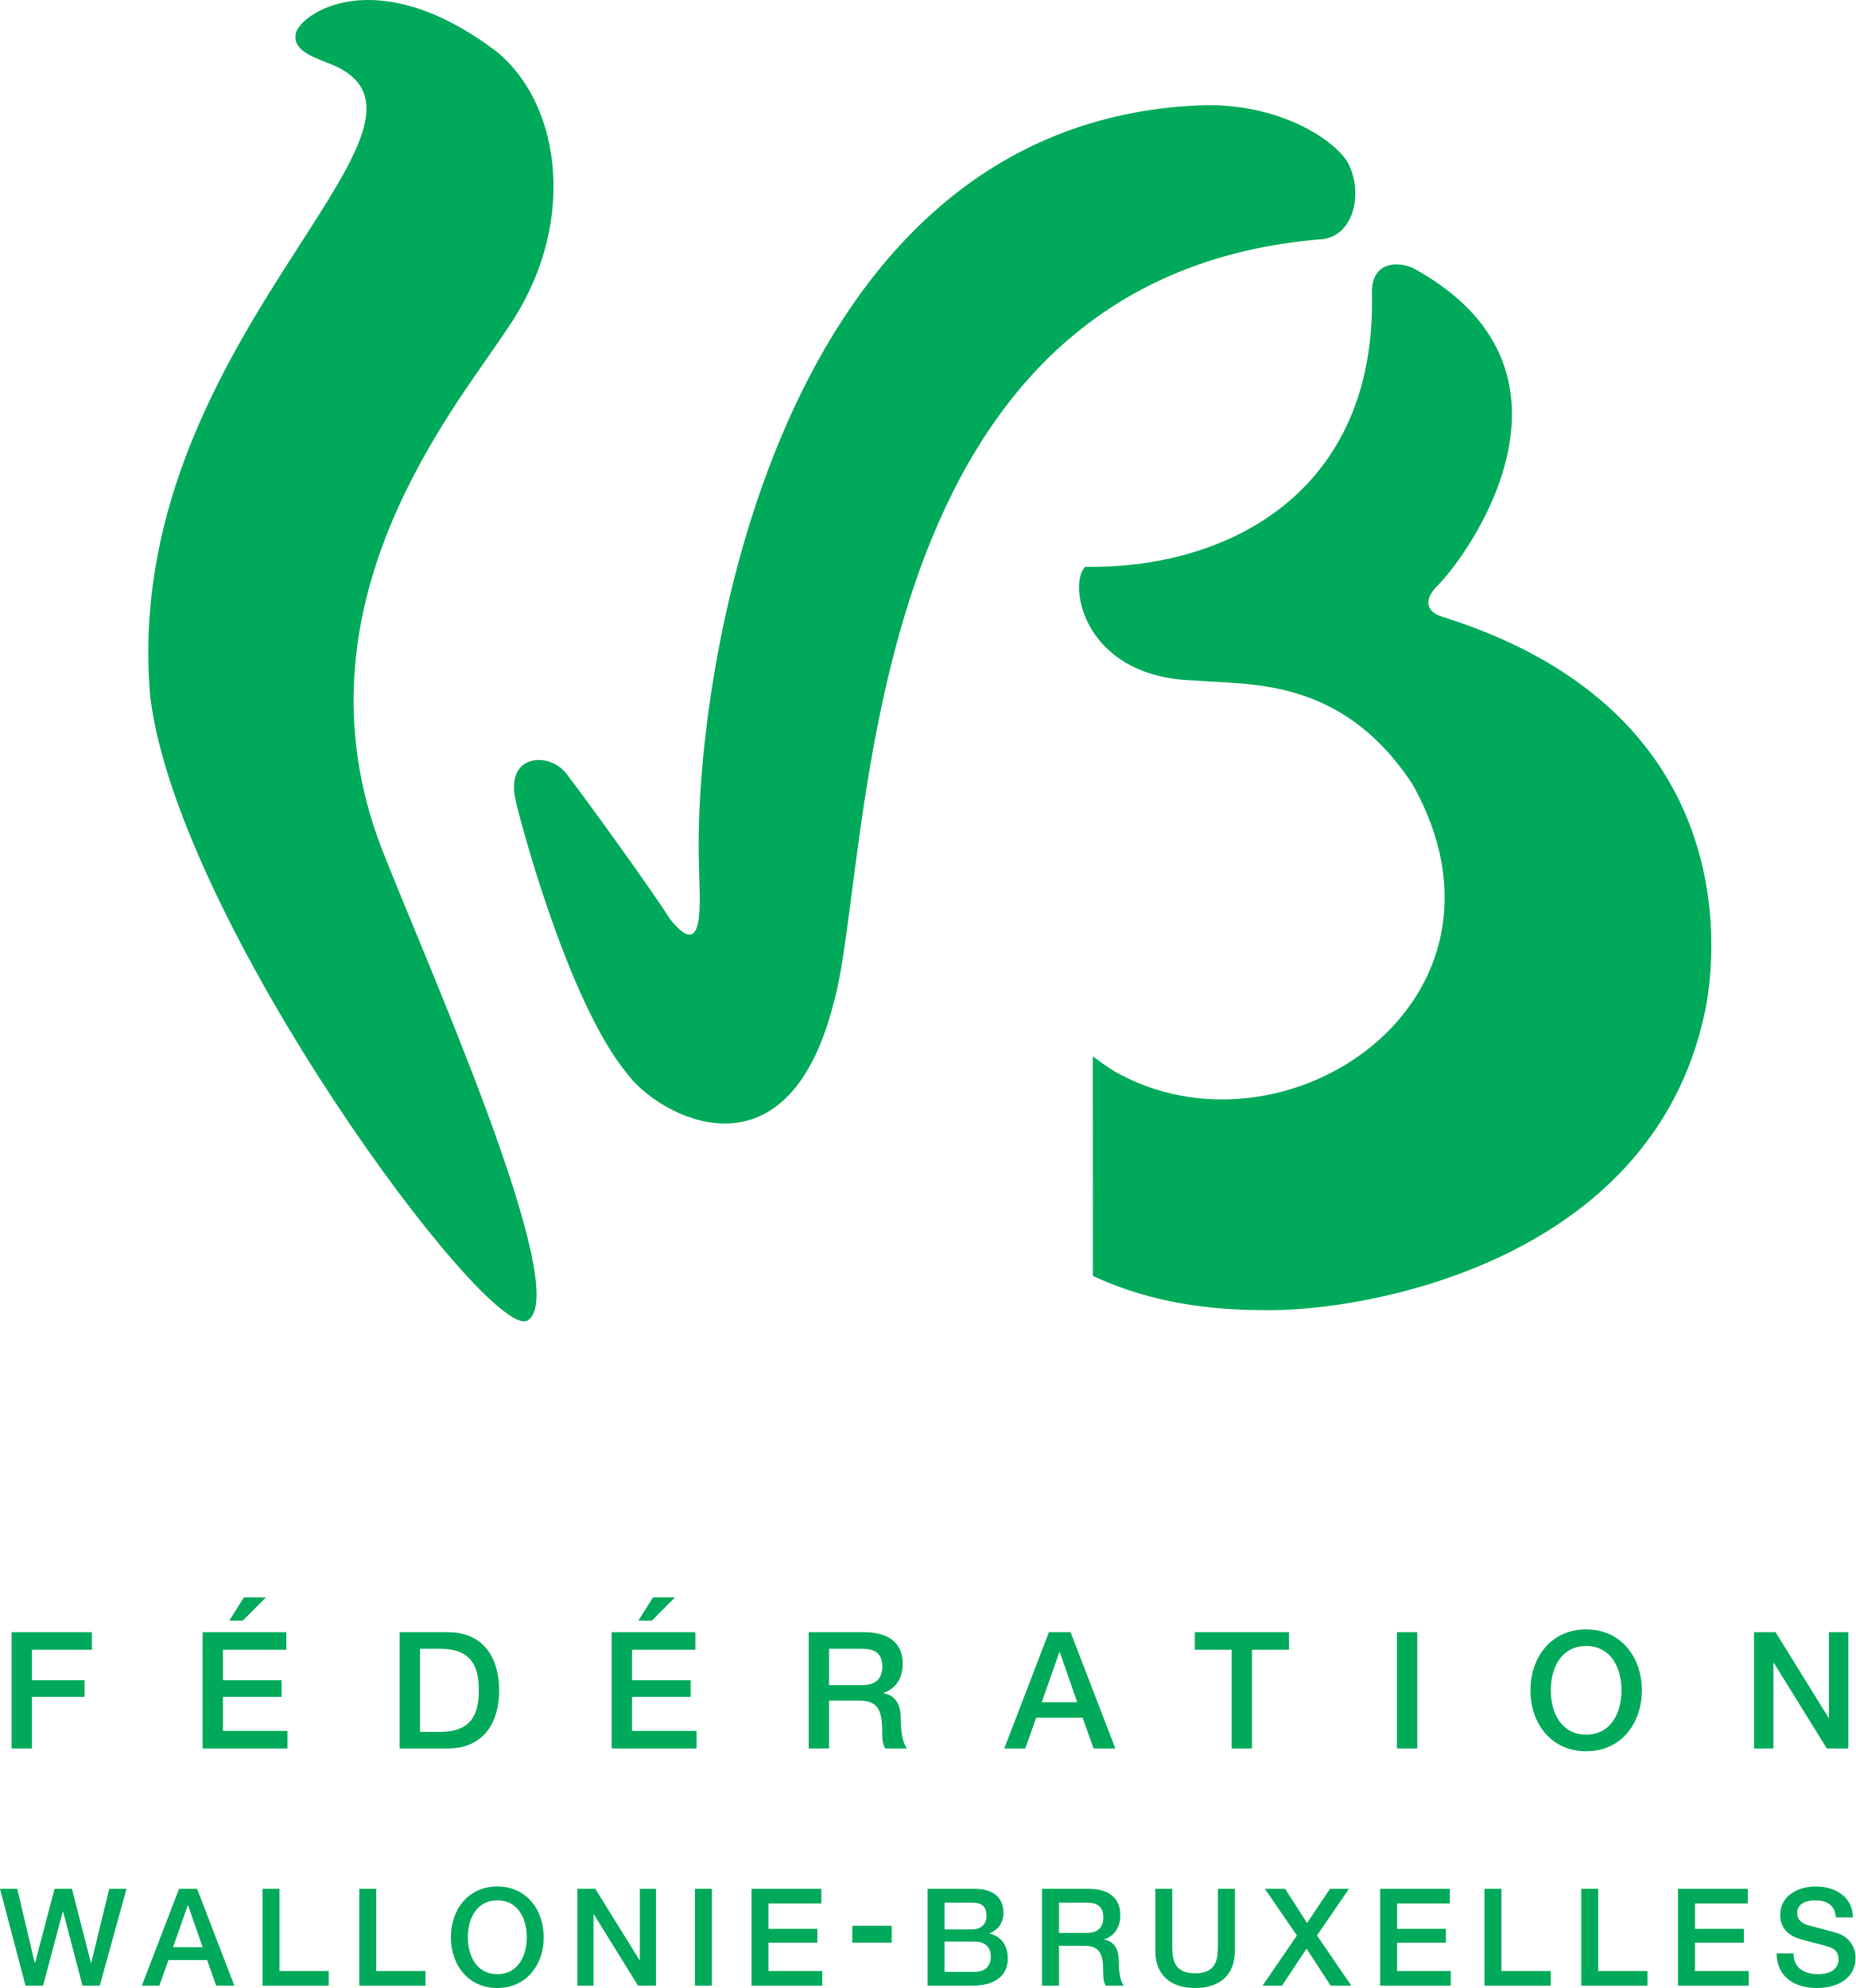
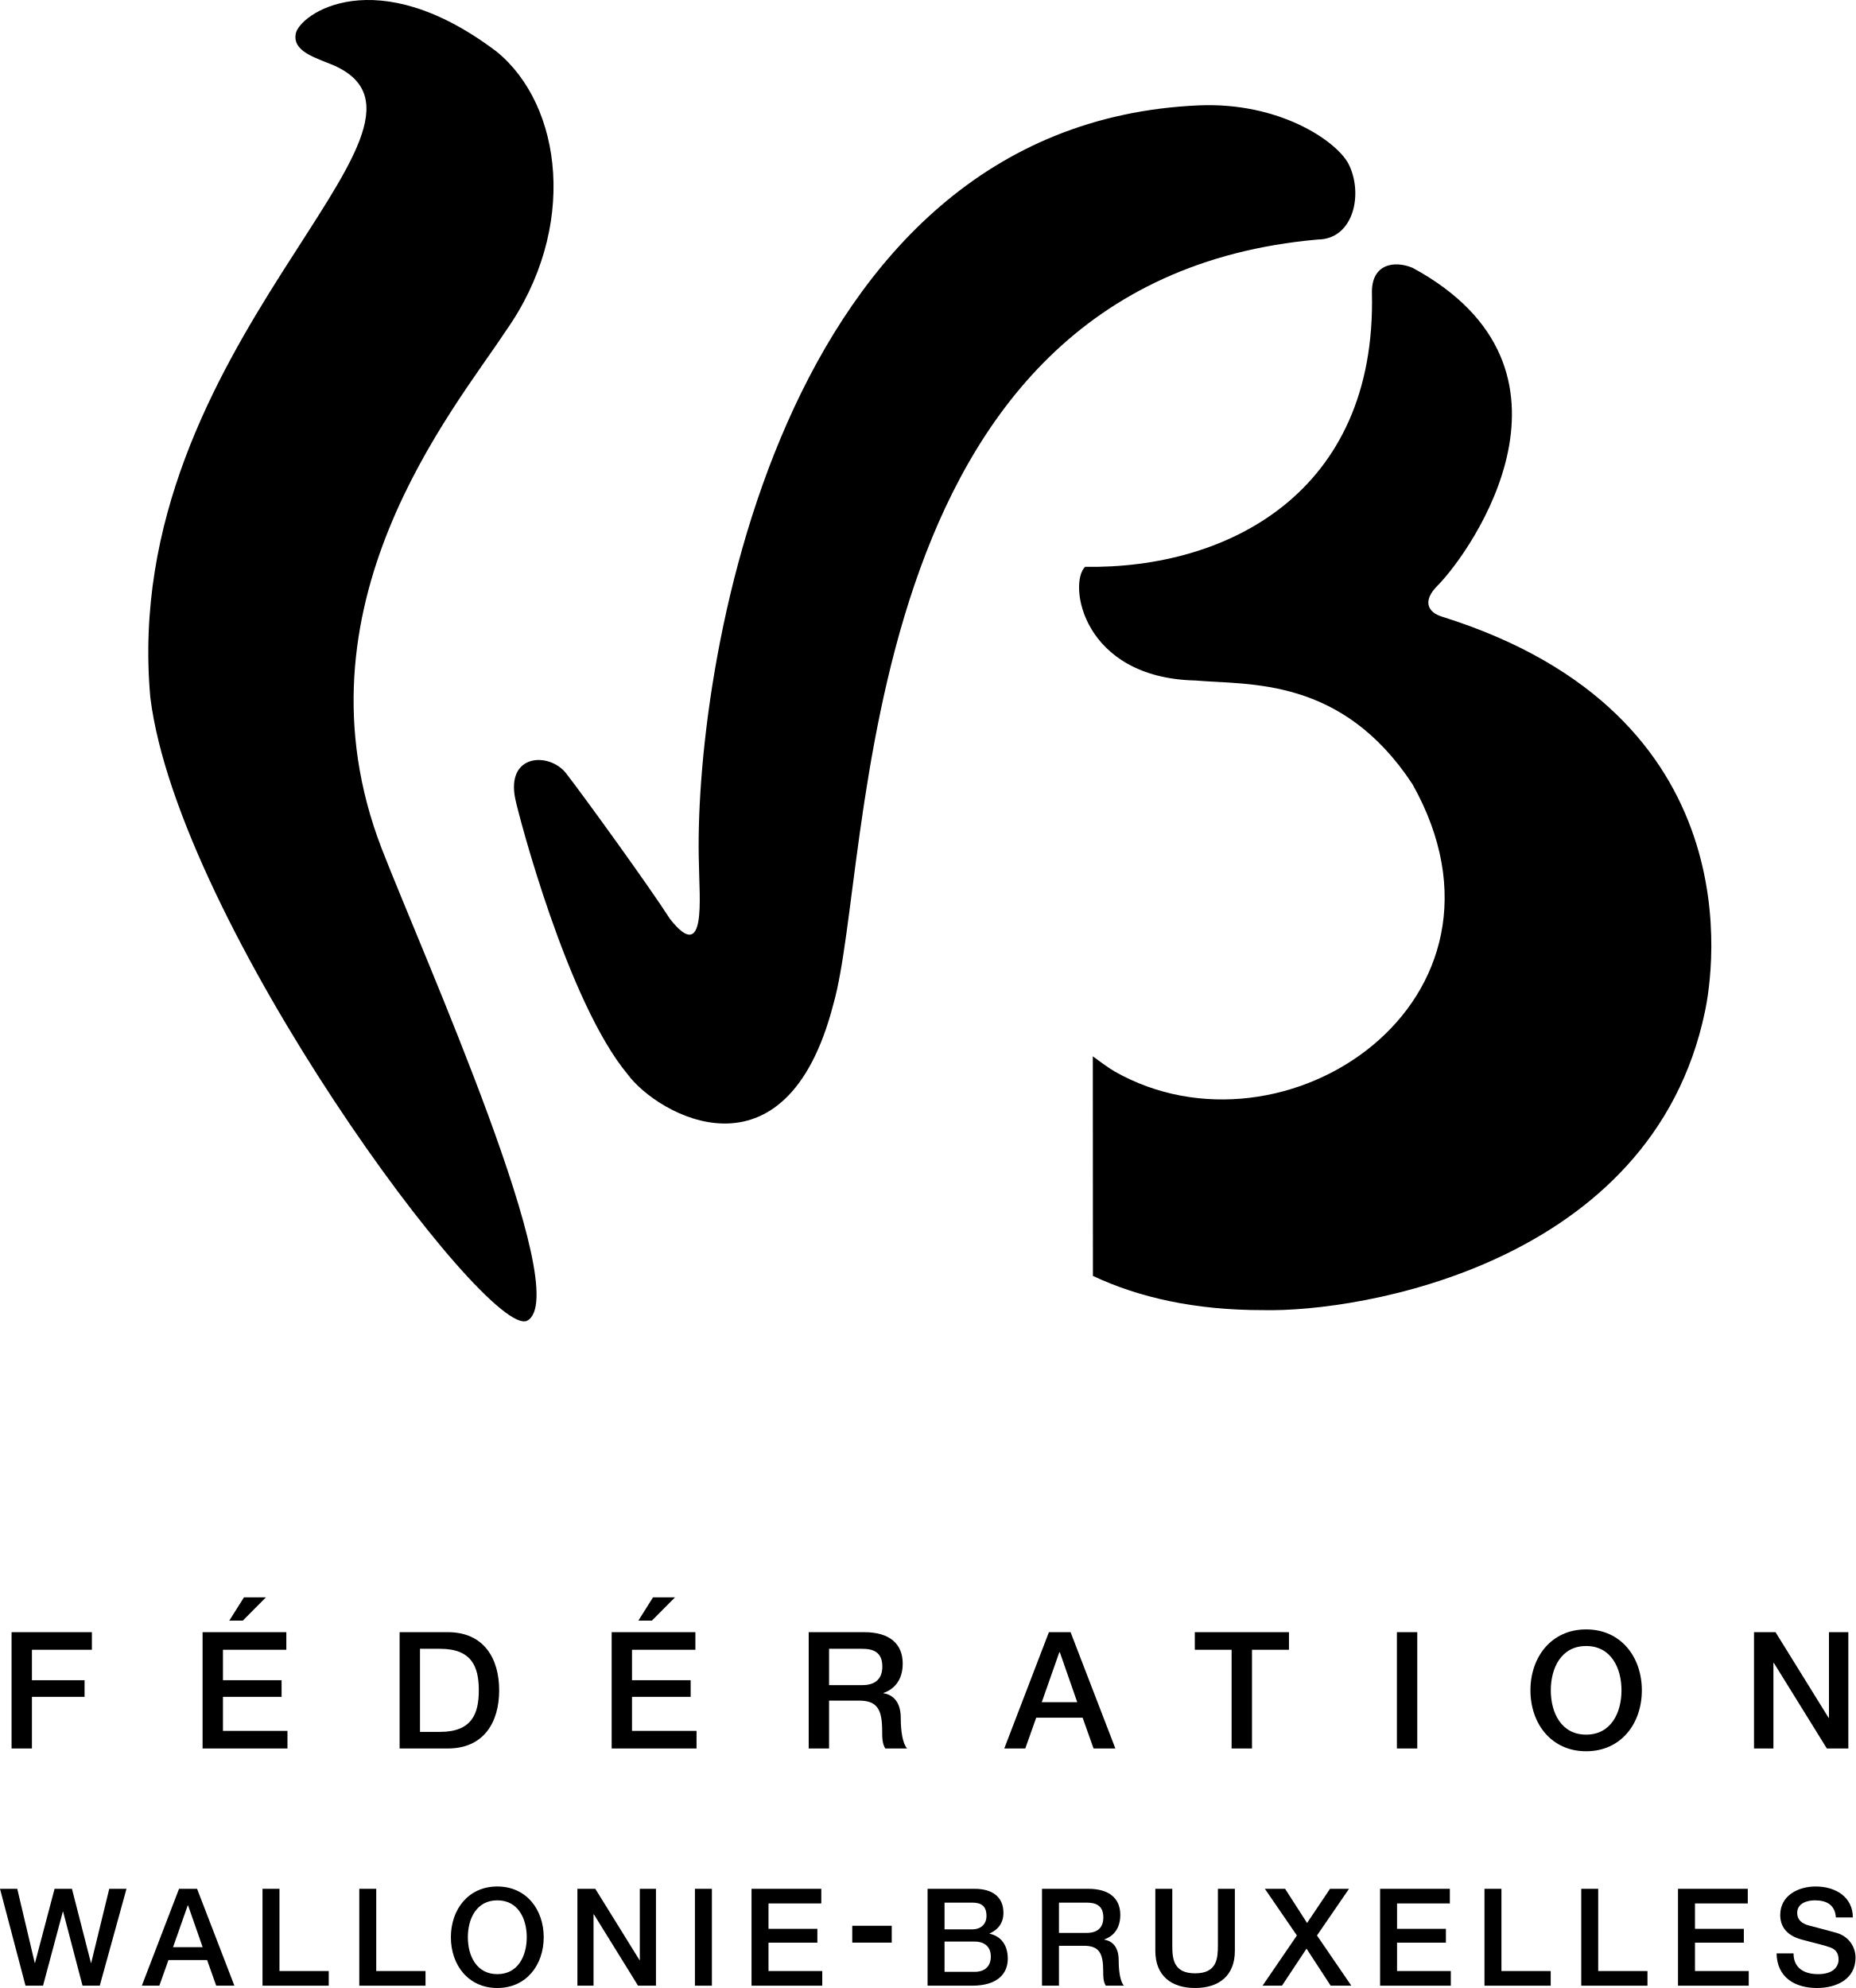
<svg xmlns="http://www.w3.org/2000/svg" width="65.812" height="70.51" id="svg3861" version="1.1">
  <defs id="defs3863">
    <clipPath id="clipPath3121" clipPathUnits="userSpaceOnUse">
      <path id="path3123" d="m 0,0 5457.96,0 0,5857 L 0,5857 0,0 z" />
    </clipPath>
  </defs>
  <g id="layer1" transform="translate(-549.9512,-688.5357)">
-     <g transform="matrix(0.1325244,0,0,-0.1325244,546.677,762.6259)" id="g3113" style="fill:#00aa5a;fill-opacity:1">
-       <g transform="scale(0.1,0.1)" id="g3115" style="fill:#00aa5a;fill-opacity:1">
-         <g id="g3117" style="fill:#00aa5a;fill-opacity:1">
-           <g clip-path="url(#clipPath3121)" id="g3119" style="fill:#00aa5a;fill-opacity:1">
-             <path id="path3125" style="fill:#00aa5a;fill-opacity:1;fill-rule:nonzero;stroke:none" d="m 278.031,1222.46 214.965,0 0,-47.11 -160.461,0 0,-81.49 140.84,0 0,-44.49 -140.84,0 0,-138.19 -54.504,0 0,311.28" />
-             <path id="path3127" style="fill:#00aa5a;fill-opacity:1;fill-rule:nonzero;stroke:none" d="m 900.004,1315.74 58.851,0 -61.917,-62.31 -36.184,0 39.25,62.31 z m -110.758,-93.28 224.134,0 0,-47.11 -169.607,0 0,-81.49 156.927,0 0,-44.49 -156.927,0 0,-91.132 172.627,0 0,-47.058 -227.154,0 0,311.28" />
-             <path id="path3129" style="fill:#00aa5a;fill-opacity:1;fill-rule:nonzero;stroke:none" d="m 1371.1,955.609 53.64,0 c 85.47,0 103.76,48.851 103.76,111.211 0,62.34 -18.29,111.17 -103.76,111.17 l -53.64,0 0,-222.381 z m -54.53,266.851 129.08,0 c 95.9,0 137.35,-69.78 137.35,-155.64 0,-85.902 -41.45,-155.64 -137.35,-155.64 l -129.08,0 0,311.28" />
-             <path id="path3131" style="fill:#00aa5a;fill-opacity:1;fill-rule:nonzero;stroke:none" d="m 1994.78,1315.74 58.9,0 -61.92,-62.31 -36.18,0 39.2,62.31 z m -110.71,-93.28 224.08,0 0,-47.11 -169.61,0 0,-81.49 156.98,0 0,-44.49 -156.98,0 0,-91.132 172.68,0 0,-47.058 -227.15,0 0,311.28" />
-             <path id="path3133" style="fill:#00aa5a;fill-opacity:1;fill-rule:nonzero;stroke:none" d="m 2465.92,1080.76 89.41,0 c 34.43,0 53.14,16.98 53.14,49.7 0,39.67 -25.71,47.53 -54.06,47.53 l -88.49,0 0,-97.23 z m -54.52,141.7 148.7,0 c 67.99,0 102.92,-31.39 102.92,-84.16 0,-59.72 -41.45,-74.99 -51.46,-78.48 l 0,-0.86 c 18.73,-2.63 46.19,-16.56 46.19,-65.851 0,-36.187 5.27,-69.328 17.04,-81.929 l -58.46,0 c -8.28,13.511 -8.28,30.5 -8.28,45.742 0,57.128 -11.77,82.378 -61.92,82.378 l -80.21,0 0,-128.12 -54.52,0 0,311.28" />
-             <path id="path3135" style="fill:#00aa5a;fill-opacity:1;fill-rule:nonzero;stroke:none" d="m 3035.12,1034.96 95.01,0 -46.64,133.83 -1.31,0 -47.06,-133.83 z m 19.15,187.5 57.99,0 119.88,-311.28 -58.4,0 -29.22,82.371 -124.25,0 -29.22,-82.371 -56.23,0 119.45,311.28" />
-             <path id="path3137" style="fill:#00aa5a;fill-opacity:1;fill-rule:nonzero;stroke:none" d="m 3444.75,1222.46 251.99,0 0,-47.11 -98.94,0 0,-264.17 -54.55,0 0,264.17 -98.5,0 0,47.11" />
-             <path id="path3139" style="fill:#00aa5a;fill-opacity:1;fill-rule:nonzero;stroke:none" d="m 3985.6,911.18 54.52,0 0,311.281 -54.52,0 0,-311.281 z" />
-             <path id="path3141-5" style="fill:#00aa5a;fill-opacity:1;fill-rule:nonzero;stroke:none" d="m 4397.5,1066.82 c 0,-59.74 27.89,-118.59 94.57,-118.59 66.73,0 94.64,58.85 94.64,118.59 0,59.71 -27.91,118.59 -94.64,118.59 -66.68,0 -94.57,-58.88 -94.57,-118.59 z m 243.69,0 c 0,-88.961 -55.78,-163.082 -149.12,-163.082 -93.26,0 -149.07,74.121 -149.07,163.082 0,88.93 55.81,163.06 149.07,163.06 93.34,0 149.12,-74.13 149.12,-163.06" />
-             <path id="path3143" style="fill:#00aa5a;fill-opacity:1;fill-rule:nonzero;stroke:none" d="m 4941.36,1222.46 57.57,0 142.12,-229.351 0.87,0 0,229.351 51.88,0 0,-311.28 -57.52,0 -141.75,228.87 -1.26,0 0,-228.87 -51.91,0 0,311.28" />
-             <path id="path3145" style="fill:#00aa5a;fill-opacity:1;fill-rule:nonzero;stroke:none" d="m 247.062,535.641 46.168,0 46.825,-198.301 0.73,0 52.328,198.301 46.489,0 50.832,-198.301 0.703,0 48.293,198.301 46.172,0 -71.563,-259.313 -46.113,0 -51.965,198.301 -0.731,0 -53.007,-198.301 -46.875,0 -68.286,259.313" />
-             <path id="path3147" style="fill:#00aa5a;fill-opacity:1;fill-rule:nonzero;stroke:none" d="m 710.219,379.469 79.16,0 -38.859,111.519 -1.102,0 -39.199,-111.519 z m 15.98,156.172 48.293,0 99.887,-259.313 -48.66,0 -24.367,68.664 -103.477,0 -24.363,-68.664 -46.852,0 99.539,259.313" />
-             <path id="path3149" style="fill:#00aa5a;fill-opacity:1;fill-rule:nonzero;stroke:none" d="m 949.633,535.641 45.383,0 0,-220.082 131.874,0 0,-39.231 -177.257,0 0,259.313" />
-             <path id="path3151" style="fill:#00aa5a;fill-opacity:1;fill-rule:nonzero;stroke:none" d="m 1208.62,535.641 45.38,0 0,-220.082 131.88,0 0,-39.231 -177.26,0 0,259.313" />
-             <path id="path3153" style="fill:#00aa5a;fill-opacity:1;fill-rule:nonzero;stroke:none" d="m 1499.18,406.012 c 0,-49.75 23.27,-98.813 78.84,-98.813 55.58,0 78.8,49.063 78.8,98.813 0,49.769 -23.22,98.789 -78.8,98.789 -55.57,0 -78.84,-49.02 -78.84,-98.789 z m 203.04,0 c 0,-74.102 -46.48,-135.864 -124.2,-135.864 -77.74,0 -124.25,61.762 -124.25,135.864 0,74.078 46.51,135.84 124.25,135.84 77.72,0 124.2,-61.762 124.2,-135.84" />
-             <path id="path3155" style="fill:#00aa5a;fill-opacity:1;fill-rule:nonzero;stroke:none" d="m 1792.36,535.641 47.92,0 118.42,-191.02 0.7,0 0,191.02 43.24,0 0,-259.313 -47.96,0 -118.03,190.711 -1.11,0 0,-190.711 -43.18,0 0,259.313" />
-             <path id="path3157" style="fill:#00aa5a;fill-opacity:1;fill-rule:nonzero;stroke:none" d="m 2106.92,276.328 45.41,0 0,259.312 -45.41,0 0,-259.312 z" />
-             <path id="path3159" style="fill:#00aa5a;fill-opacity:1;fill-rule:nonzero;stroke:none" d="m 2258.4,535.641 186.72,0 0,-39.2 -141.31,0 0,-67.921 130.77,0 0,-37.051 -130.77,0 0,-75.91 143.88,0 0,-39.231 -189.29,0 0,259.313" />
-             <path id="path3161" style="fill:#00aa5a;fill-opacity:1;fill-rule:nonzero;stroke:none" d="m 2527.97,391.582 105.68,0 0,45.098 -105.68,0 0,-45.098 z" />
-             <path id="path3163" style="fill:#00aa5a;fill-opacity:1;fill-rule:nonzero;stroke:none" d="m 2774.96,313.359 80.31,0 c 27.57,0 43.54,14.911 43.54,41.063 0,25.449 -15.97,39.957 -43.54,39.957 l -80.31,0 0,-81.02 z m 0,113.7 74.1,0 c 21.79,0 38.12,12.73 38.12,35.941 0,26.16 -13.43,35.641 -38.12,35.641 l -74.1,0 0,-71.582 z m -45.41,108.582 126.03,0 c 46.51,0 77.01,-21.02 77.01,-64.25 0,-26.153 -13.43,-45.02 -37.02,-55.211 l 0,-0.75 c 31.57,-6.871 48.65,-31.61 48.65,-66.828 0,-40.661 -28.32,-72.274 -95.52,-72.274 l -119.15,0 0,259.313" />
-             <path id="path3165" style="fill:#00aa5a;fill-opacity:1;fill-rule:nonzero;stroke:none" d="m 3081.19,417.621 74.44,0 c 28.72,0 44.31,14.18 44.31,41.399 0,33.082 -21.41,39.621 -45.02,39.621 l -73.73,0 0,-81.02 z m -45.41,118.02 123.86,0 c 56.67,0 85.71,-26.153 85.71,-70.071 0,-49.75 -34.49,-62.492 -42.85,-65.371 l 0,-0.738 c 15.6,-2.199 38.5,-13.813 38.5,-54.84 0,-30.16 4.35,-57.75 14.15,-68.293 l -48.69,0 c -6.88,11.274 -6.88,25.422 -6.88,38.133 0,47.621 -9.81,68.68 -51.58,68.68 l -66.81,0 0,-106.813 -45.41,0 0,259.313" />
-             <path id="path3167" style="fill:#00aa5a;fill-opacity:1;fill-rule:nonzero;stroke:none" d="m 3339.08,535.641 45.41,0 0,-151.082 c 0,-34.86 2.22,-75.149 61.04,-75.149 58.86,0 61.03,40.289 61.03,75.149 l 0,151.082 45.39,0 0,-165.95 c 0,-66.492 -42.5,-99.543 -106.42,-99.543 -63.93,0 -106.45,33.051 -106.45,99.543 l 0,165.95" />
-             <path id="path3169" style="fill:#00aa5a;fill-opacity:1;fill-rule:nonzero;stroke:none" d="m 3632.25,535.641 54.11,0 58.85,-91.5 61.37,91.5 50.86,0 -85.71,-124.911 91.9,-134.402 -55.24,0 -64.64,99.16 -65.75,-99.16 -51.93,0 91.89,134.402 -85.71,124.911" />
-             <path id="path3171" style="fill:#00aa5a;fill-opacity:1;fill-rule:nonzero;stroke:none" d="m 3940.63,535.641 186.72,0 0,-39.2 -141.34,0 0,-67.921 130.78,0 0,-37.051 -130.78,0 0,-75.91 143.89,0 0,-39.231 -189.27,0 0,259.313" />
-             <path id="path3173" style="fill:#00aa5a;fill-opacity:1;fill-rule:nonzero;stroke:none" d="m 4220,535.641 45.39,0 0,-220.082 131.85,0 0,-39.231 -177.24,0 0,259.313" />
-             <path id="path3175" style="fill:#00aa5a;fill-opacity:1;fill-rule:nonzero;stroke:none" d="m 4478.99,535.641 45.38,0 0,-220.082 131.86,0 0,-39.231 -177.24,0 0,259.313" />
-             <path id="path3177" style="fill:#00aa5a;fill-opacity:1;fill-rule:nonzero;stroke:none" d="m 4737.95,535.641 186.72,0 0,-39.2 -141.31,0 0,-67.921 130.78,0 0,-37.051 -130.78,0 0,-75.91 143.88,0 0,-39.231 -189.29,0 0,259.313" />
-             <path id="path3179" style="fill:#00aa5a;fill-opacity:1;fill-rule:nonzero;stroke:none" d="m 5047.11,362.809 c 0,-39.989 29.43,-55.61 65.75,-55.61 39.93,0 54.81,19.629 54.81,39.231 0,19.988 -10.87,27.961 -21.41,31.961 -18.18,6.898 -41.76,11.64 -77.37,21.41 -44.29,12 -57.38,38.89 -57.38,65.769 0,51.942 47.98,76.282 94.77,76.282 54.16,0 99.57,-28.692 99.57,-82.832 l -45.41,0 c -2.17,33.441 -24.73,45.781 -55.94,45.781 -21.04,0 -47.58,-7.633 -47.58,-33.801 0,-18.16 12.33,-28.332 30.89,-33.391 3.95,-1.07 61.39,-15.98 74.8,-19.988 34.15,-10.16 50.47,-39.23 50.47,-66.082 0,-58.121 -51.54,-81.391 -103.15,-81.391 -59.19,0 -107.12,28.352 -108.2,92.661 l 45.38,0" />
-             <path id="path3181" style="fill:#00aa5a;fill-opacity:1;fill-rule:evenodd;stroke:none" d="m 1038.54,5500.25 c 9.38,52.18 213.97,197.62 537.99,-48.01 175.24,-143.06 219.27,-472.1 23.22,-748.75 -139.56,-211.86 -580.68,-735.19 -331.47,-1383.16 112.15,-289.05 519.18,-1194.58 389.58,-1264.37 -107.59,-50.62 -933.7,1065.02 -1008.485,1668.08 -85.156,947.18 863.115,1525.24 491.825,1691.32 -49.21,20.86 -111.36,36.88 -102.66,84.89" />
-             <path id="path3183" style="fill:#00aa5a;fill-opacity:1;fill-rule:evenodd;stroke:none" d="M 3454.58,5308.64 C 2319.14,5258 2101.37,3773.26 2117.67,3275.86 c 0.73,-83.93 20.9,-269.6 -77.43,-144.68 -54.84,85.76 -227.57,324.47 -277.94,389.67 -44.75,57.5 -162.03,53.57 -135.99,-69.37 8.76,-42.01 139.19,-542.43 300.52,-736 78.95,-107.9 423.52,-305.99 550.65,188.03 108.32,376.92 38.62,1934.28 1296.06,2046.12 97.66,0.57 123.17,125.38 81.62,204.2 -33.33,60.56 -185.33,164.32 -400.58,154.81" />
-             <path id="path3185" style="fill:#00aa5a;fill-opacity:1;fill-rule:evenodd;stroke:none" d="m 3172.06,2175.92 c 123.93,-58.17 273.42,-91.73 455.27,-91.58 260.59,-6.15 1040.9,122.39 1182.63,798.6 22.16,104.2 133.66,795.52 -703.68,1057.36 -41.05,12.68 -50.59,44.28 -12.67,82.21 94.74,95.58 432.28,580.73 -65.57,851.17 -48.15,20.47 -111.15,11.73 -109.26,-67.62 12.42,-535.53 -388.59,-738.51 -767.63,-732.38 -45.68,-44.3 -8.44,-297.04 294.83,-304.22 145.42,-12.62 392.07,10.3 581.49,-277.8 324.65,-579.03 -342.71,-1027.59 -798.05,-768.13 -17.06,10.2 -39.88,26.83 -57.63,40.06 0,-45.38 0.27,-587.67 0.27,-587.67" />
+     <g transform="matrix(0.1325244,0,0,-0.1325244,546.677,762.6259)" id="g3113" style="fill:#000000;fill-opacity:1">
+       <g transform="scale(0.1,0.1)" id="g3115" style="fill:#000000;fill-opacity:1">
+         <g id="g3117" style="fill:#000000;fill-opacity:1">
+           <g clip-path="url(#clipPath3121)" id="g3119" style="fill:#000000;fill-opacity:1">
+             <path id="path3125" style="fill:#000000;fill-opacity:1;fill-rule:nonzero;stroke:none" d="m 278.031,1222.46 214.965,0 0,-47.11 -160.461,0 0,-81.49 140.84,0 0,-44.49 -140.84,0 0,-138.19 -54.504,0 0,311.28" />
+             <path id="path3127" style="fill:#000000;fill-opacity:1;fill-rule:nonzero;stroke:none" d="m 900.004,1315.74 58.851,0 -61.917,-62.31 -36.184,0 39.25,62.31 z m -110.758,-93.28 224.134,0 0,-47.11 -169.607,0 0,-81.49 156.927,0 0,-44.49 -156.927,0 0,-91.132 172.627,0 0,-47.058 -227.154,0 0,311.28" />
+             <path id="path3129" style="fill:#000000;fill-opacity:1;fill-rule:nonzero;stroke:none" d="m 1371.1,955.609 53.64,0 c 85.47,0 103.76,48.851 103.76,111.211 0,62.34 -18.29,111.17 -103.76,111.17 l -53.64,0 0,-222.381 z m -54.53,266.851 129.08,0 c 95.9,0 137.35,-69.78 137.35,-155.64 0,-85.902 -41.45,-155.64 -137.35,-155.64 l -129.08,0 0,311.28" />
+             <path id="path3131" style="fill:#000000;fill-opacity:1;fill-rule:nonzero;stroke:none" d="m 1994.78,1315.74 58.9,0 -61.92,-62.31 -36.18,0 39.2,62.31 z m -110.71,-93.28 224.08,0 0,-47.11 -169.61,0 0,-81.49 156.98,0 0,-44.49 -156.98,0 0,-91.132 172.68,0 0,-47.058 -227.15,0 0,311.28" />
+             <path id="path3133" style="fill:#000000;fill-opacity:1;fill-rule:nonzero;stroke:none" d="m 2465.92,1080.76 89.41,0 c 34.43,0 53.14,16.98 53.14,49.7 0,39.67 -25.71,47.53 -54.06,47.53 l -88.49,0 0,-97.23 z m -54.52,141.7 148.7,0 c 67.99,0 102.92,-31.39 102.92,-84.16 0,-59.72 -41.45,-74.99 -51.46,-78.48 l 0,-0.86 c 18.73,-2.63 46.19,-16.56 46.19,-65.851 0,-36.187 5.27,-69.328 17.04,-81.929 l -58.46,0 c -8.28,13.511 -8.28,30.5 -8.28,45.742 0,57.128 -11.77,82.378 -61.92,82.378 l -80.21,0 0,-128.12 -54.52,0 0,311.28" />
+             <path id="path3135" style="fill:#000000;fill-opacity:1;fill-rule:nonzero;stroke:none" d="m 3035.12,1034.96 95.01,0 -46.64,133.83 -1.31,0 -47.06,-133.83 z m 19.15,187.5 57.99,0 119.88,-311.28 -58.4,0 -29.22,82.371 -124.25,0 -29.22,-82.371 -56.23,0 119.45,311.28" />
+             <path id="path3137" style="fill:#000000;fill-opacity:1;fill-rule:nonzero;stroke:none" d="m 3444.75,1222.46 251.99,0 0,-47.11 -98.94,0 0,-264.17 -54.55,0 0,264.17 -98.5,0 0,47.11" />
+             <path id="path3139" style="fill:#000000;fill-opacity:1;fill-rule:nonzero;stroke:none" d="m 3985.6,911.18 54.52,0 0,311.281 -54.52,0 0,-311.281 z" />
+             <path id="path3141-5" style="fill:#000000;fill-opacity:1;fill-rule:nonzero;stroke:none" d="m 4397.5,1066.82 c 0,-59.74 27.89,-118.59 94.57,-118.59 66.73,0 94.64,58.85 94.64,118.59 0,59.71 -27.91,118.59 -94.64,118.59 -66.68,0 -94.57,-58.88 -94.57,-118.59 z m 243.69,0 c 0,-88.961 -55.78,-163.082 -149.12,-163.082 -93.26,0 -149.07,74.121 -149.07,163.082 0,88.93 55.81,163.06 149.07,163.06 93.34,0 149.12,-74.13 149.12,-163.06" />
+             <path id="path3143" style="fill:#000000;fill-opacity:1;fill-rule:nonzero;stroke:none" d="m 4941.36,1222.46 57.57,0 142.12,-229.351 0.87,0 0,229.351 51.88,0 0,-311.28 -57.52,0 -141.75,228.87 -1.26,0 0,-228.87 -51.91,0 0,311.28" />
+             <path id="path3145" style="fill:#000000;fill-opacity:1;fill-rule:nonzero;stroke:none" d="m 247.062,535.641 46.168,0 46.825,-198.301 0.73,0 52.328,198.301 46.489,0 50.832,-198.301 0.703,0 48.293,198.301 46.172,0 -71.563,-259.313 -46.113,0 -51.965,198.301 -0.731,0 -53.007,-198.301 -46.875,0 -68.286,259.313" />
+             <path id="path3147" style="fill:#000000;fill-opacity:1;fill-rule:nonzero;stroke:none" d="m 710.219,379.469 79.16,0 -38.859,111.519 -1.102,0 -39.199,-111.519 z m 15.98,156.172 48.293,0 99.887,-259.313 -48.66,0 -24.367,68.664 -103.477,0 -24.363,-68.664 -46.852,0 99.539,259.313" />
+             <path id="path3149" style="fill:#000000;fill-opacity:1;fill-rule:nonzero;stroke:none" d="m 949.633,535.641 45.383,0 0,-220.082 131.874,0 0,-39.231 -177.257,0 0,259.313" />
+             <path id="path3151" style="fill:#000000;fill-opacity:1;fill-rule:nonzero;stroke:none" d="m 1208.62,535.641 45.38,0 0,-220.082 131.88,0 0,-39.231 -177.26,0 0,259.313" />
+             <path id="path3153" style="fill:#000000;fill-opacity:1;fill-rule:nonzero;stroke:none" d="m 1499.18,406.012 c 0,-49.75 23.27,-98.813 78.84,-98.813 55.58,0 78.8,49.063 78.8,98.813 0,49.769 -23.22,98.789 -78.8,98.789 -55.57,0 -78.84,-49.02 -78.84,-98.789 z m 203.04,0 c 0,-74.102 -46.48,-135.864 -124.2,-135.864 -77.74,0 -124.25,61.762 -124.25,135.864 0,74.078 46.51,135.84 124.25,135.84 77.72,0 124.2,-61.762 124.2,-135.84" />
+             <path id="path3155" style="fill:#000000;fill-opacity:1;fill-rule:nonzero;stroke:none" d="m 1792.36,535.641 47.92,0 118.42,-191.02 0.7,0 0,191.02 43.24,0 0,-259.313 -47.96,0 -118.03,190.711 -1.11,0 0,-190.711 -43.18,0 0,259.313" />
+             <path id="path3157" style="fill:#000000;fill-opacity:1;fill-rule:nonzero;stroke:none" d="m 2106.92,276.328 45.41,0 0,259.312 -45.41,0 0,-259.312 z" />
+             <path id="path3159" style="fill:#000000;fill-opacity:1;fill-rule:nonzero;stroke:none" d="m 2258.4,535.641 186.72,0 0,-39.2 -141.31,0 0,-67.921 130.77,0 0,-37.051 -130.77,0 0,-75.91 143.88,0 0,-39.231 -189.29,0 0,259.313" />
+             <path id="path3161" style="fill:#000000;fill-opacity:1;fill-rule:nonzero;stroke:none" d="m 2527.97,391.582 105.68,0 0,45.098 -105.68,0 0,-45.098 z" />
+             <path id="path3163" style="fill:#000000;fill-opacity:1;fill-rule:nonzero;stroke:none" d="m 2774.96,313.359 80.31,0 c 27.57,0 43.54,14.911 43.54,41.063 0,25.449 -15.97,39.957 -43.54,39.957 l -80.31,0 0,-81.02 z m 0,113.7 74.1,0 c 21.79,0 38.12,12.73 38.12,35.941 0,26.16 -13.43,35.641 -38.12,35.641 l -74.1,0 0,-71.582 z m -45.41,108.582 126.03,0 c 46.51,0 77.01,-21.02 77.01,-64.25 0,-26.153 -13.43,-45.02 -37.02,-55.211 l 0,-0.75 c 31.57,-6.871 48.65,-31.61 48.65,-66.828 0,-40.661 -28.32,-72.274 -95.52,-72.274 l -119.15,0 0,259.313" />
+             <path id="path3165" style="fill:#000000;fill-opacity:1;fill-rule:nonzero;stroke:none" d="m 3081.19,417.621 74.44,0 c 28.72,0 44.31,14.18 44.31,41.399 0,33.082 -21.41,39.621 -45.02,39.621 l -73.73,0 0,-81.02 z m -45.41,118.02 123.86,0 c 56.67,0 85.71,-26.153 85.71,-70.071 0,-49.75 -34.49,-62.492 -42.85,-65.371 l 0,-0.738 c 15.6,-2.199 38.5,-13.813 38.5,-54.84 0,-30.16 4.35,-57.75 14.15,-68.293 l -48.69,0 c -6.88,11.274 -6.88,25.422 -6.88,38.133 0,47.621 -9.81,68.68 -51.58,68.68 l -66.81,0 0,-106.813 -45.41,0 0,259.313" />
+             <path id="path3167" style="fill:#000000;fill-opacity:1;fill-rule:nonzero;stroke:none" d="m 3339.08,535.641 45.41,0 0,-151.082 c 0,-34.86 2.22,-75.149 61.04,-75.149 58.86,0 61.03,40.289 61.03,75.149 l 0,151.082 45.39,0 0,-165.95 c 0,-66.492 -42.5,-99.543 -106.42,-99.543 -63.93,0 -106.45,33.051 -106.45,99.543 l 0,165.95" />
+             <path id="path3169" style="fill:#000000;fill-opacity:1;fill-rule:nonzero;stroke:none" d="m 3632.25,535.641 54.11,0 58.85,-91.5 61.37,91.5 50.86,0 -85.71,-124.911 91.9,-134.402 -55.24,0 -64.64,99.16 -65.75,-99.16 -51.93,0 91.89,134.402 -85.71,124.911" />
+             <path id="path3171" style="fill:#000000;fill-opacity:1;fill-rule:nonzero;stroke:none" d="m 3940.63,535.641 186.72,0 0,-39.2 -141.34,0 0,-67.921 130.78,0 0,-37.051 -130.78,0 0,-75.91 143.89,0 0,-39.231 -189.27,0 0,259.313" />
+             <path id="path3173" style="fill:#000000;fill-opacity:1;fill-rule:nonzero;stroke:none" d="m 4220,535.641 45.39,0 0,-220.082 131.85,0 0,-39.231 -177.24,0 0,259.313" />
+             <path id="path3175" style="fill:#000000;fill-opacity:1;fill-rule:nonzero;stroke:none" d="m 4478.99,535.641 45.38,0 0,-220.082 131.86,0 0,-39.231 -177.24,0 0,259.313" />
+             <path id="path3177" style="fill:#000000;fill-opacity:1;fill-rule:nonzero;stroke:none" d="m 4737.95,535.641 186.72,0 0,-39.2 -141.31,0 0,-67.921 130.78,0 0,-37.051 -130.78,0 0,-75.91 143.88,0 0,-39.231 -189.29,0 0,259.313" />
+             <path id="path3179" style="fill:#000000;fill-opacity:1;fill-rule:nonzero;stroke:none" d="m 5047.11,362.809 c 0,-39.989 29.43,-55.61 65.75,-55.61 39.93,0 54.81,19.629 54.81,39.231 0,19.988 -10.87,27.961 -21.41,31.961 -18.18,6.898 -41.76,11.64 -77.37,21.41 -44.29,12 -57.38,38.89 -57.38,65.769 0,51.942 47.98,76.282 94.77,76.282 54.16,0 99.57,-28.692 99.57,-82.832 l -45.41,0 c -2.17,33.441 -24.73,45.781 -55.94,45.781 -21.04,0 -47.58,-7.633 -47.58,-33.801 0,-18.16 12.33,-28.332 30.89,-33.391 3.95,-1.07 61.39,-15.98 74.8,-19.988 34.15,-10.16 50.47,-39.23 50.47,-66.082 0,-58.121 -51.54,-81.391 -103.15,-81.391 -59.19,0 -107.12,28.352 -108.2,92.661 l 45.38,0" />
+             <path id="path3181" style="fill:#000000;fill-opacity:1;fill-rule:evenodd;stroke:none" d="m 1038.54,5500.25 c 9.38,52.18 213.97,197.62 537.99,-48.01 175.24,-143.06 219.27,-472.1 23.22,-748.75 -139.56,-211.86 -580.68,-735.19 -331.47,-1383.16 112.15,-289.05 519.18,-1194.58 389.58,-1264.37 -107.59,-50.62 -933.7,1065.02 -1008.485,1668.08 -85.156,947.18 863.115,1525.24 491.825,1691.32 -49.21,20.86 -111.36,36.88 -102.66,84.89" />
+             <path id="path3183" style="fill:#000000;fill-opacity:1;fill-rule:evenodd;stroke:none" d="M 3454.58,5308.64 C 2319.14,5258 2101.37,3773.26 2117.67,3275.86 c 0.73,-83.93 20.9,-269.6 -77.43,-144.68 -54.84,85.76 -227.57,324.47 -277.94,389.67 -44.75,57.5 -162.03,53.57 -135.99,-69.37 8.76,-42.01 139.19,-542.43 300.52,-736 78.95,-107.9 423.52,-305.99 550.65,188.03 108.32,376.92 38.62,1934.28 1296.06,2046.12 97.66,0.57 123.17,125.38 81.62,204.2 -33.33,60.56 -185.33,164.32 -400.58,154.81" />
+             <path id="path3185" style="fill:#000000;fill-opacity:1;fill-rule:evenodd;stroke:none" d="m 3172.06,2175.92 c 123.93,-58.17 273.42,-91.73 455.27,-91.58 260.59,-6.15 1040.9,122.39 1182.63,798.6 22.16,104.2 133.66,795.52 -703.68,1057.36 -41.05,12.68 -50.59,44.28 -12.67,82.21 94.74,95.58 432.28,580.73 -65.57,851.17 -48.15,20.47 -111.15,11.73 -109.26,-67.62 12.42,-535.53 -388.59,-738.51 -767.63,-732.38 -45.68,-44.3 -8.44,-297.04 294.83,-304.22 145.42,-12.62 392.07,10.3 581.49,-277.8 324.65,-579.03 -342.71,-1027.59 -798.05,-768.13 -17.06,10.2 -39.88,26.83 -57.63,40.06 0,-45.38 0.27,-587.67 0.27,-587.67" />
          </g>
        </g>
      </g>
    </g>
  </g>
</svg>
